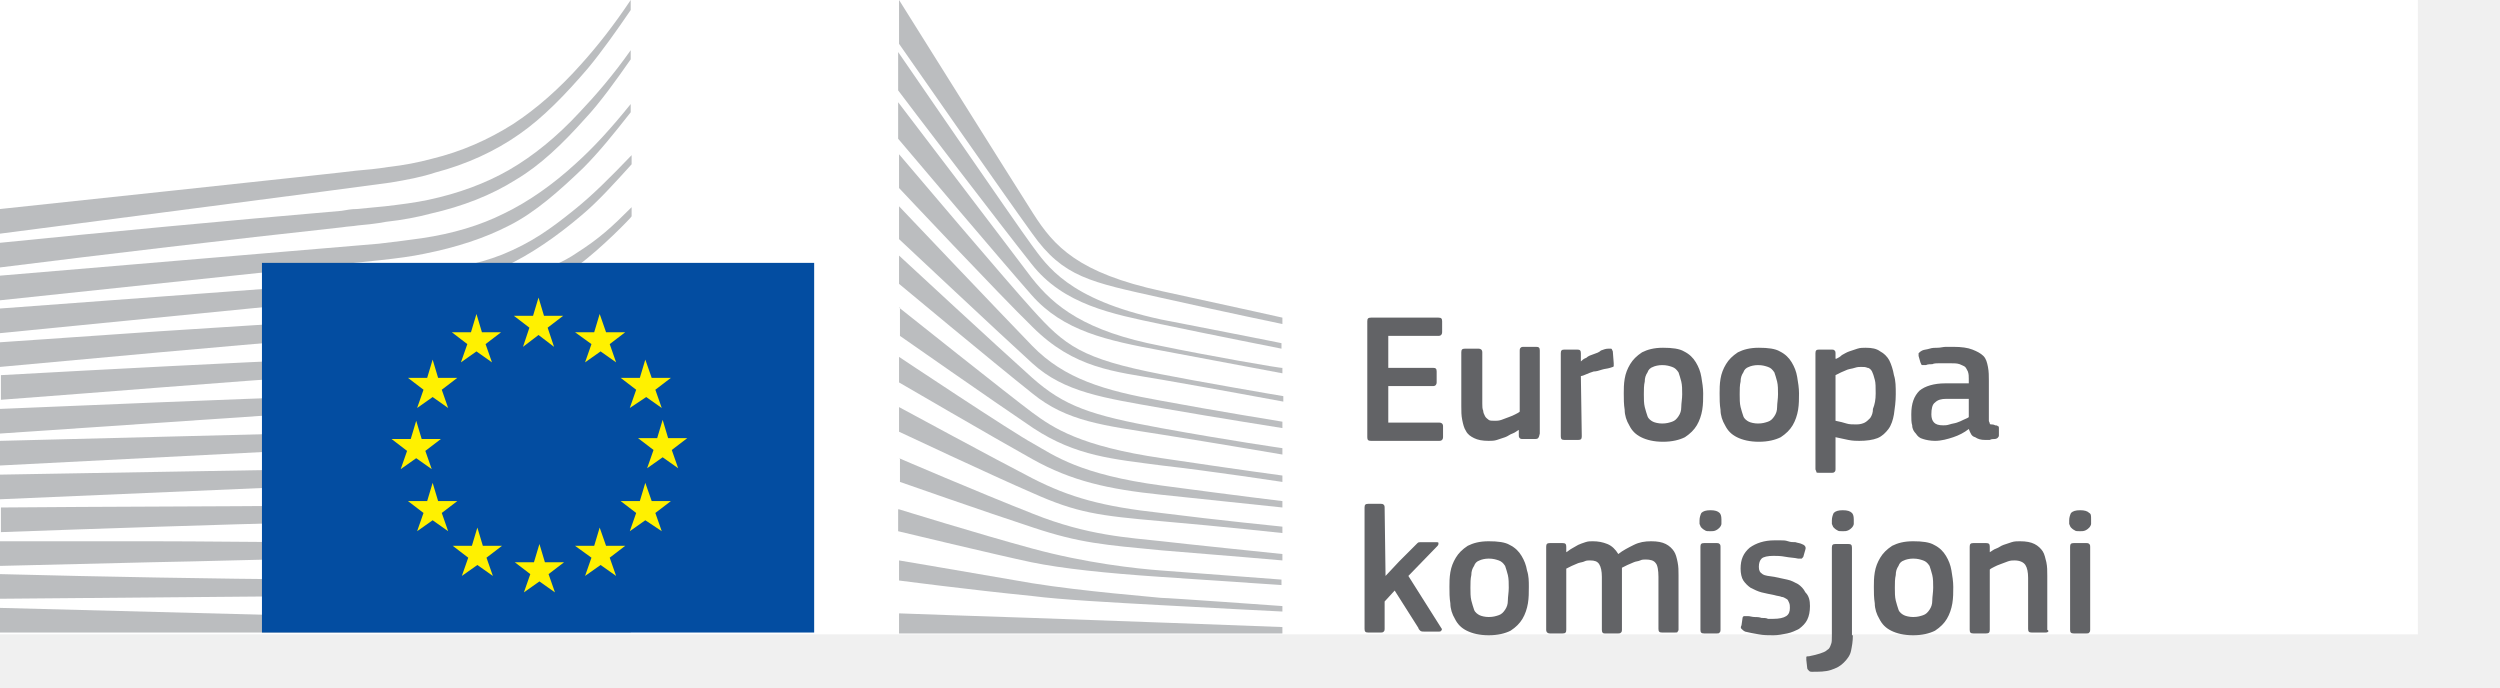
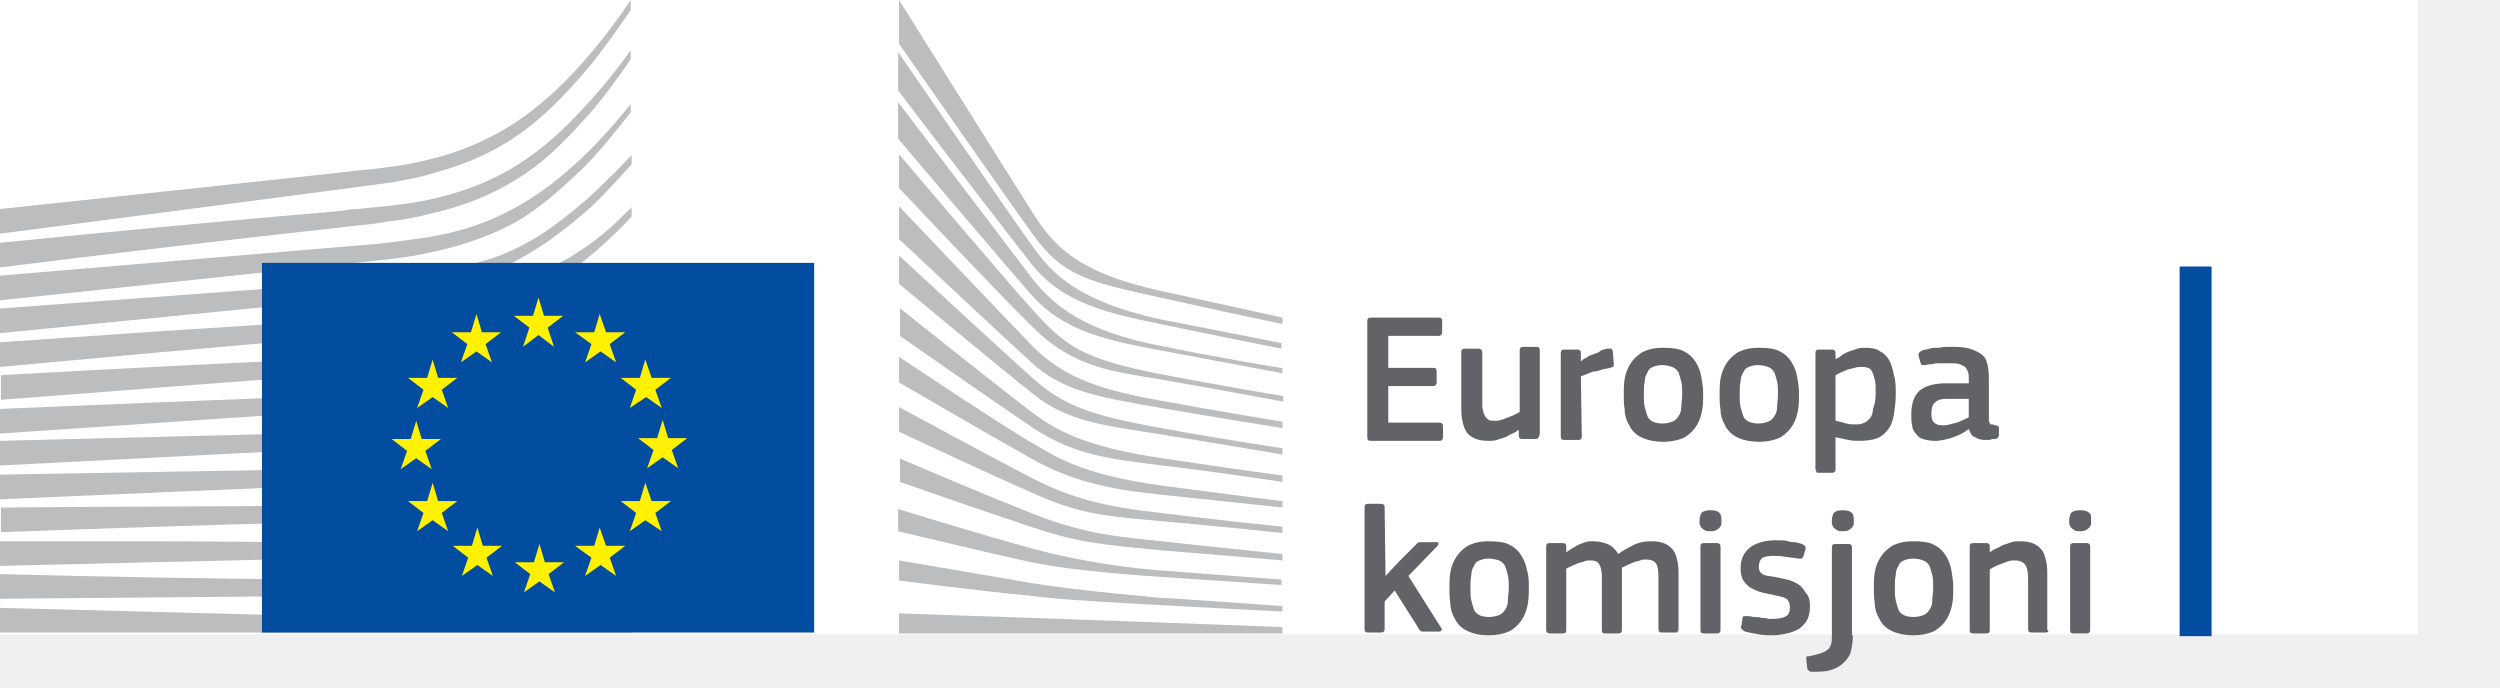
<svg xmlns="http://www.w3.org/2000/svg" version="1.1" id="Layer_1" x="0px" y="0px" viewBox="0 0 273.9 75.3" style="enable-background:new 0 0 273.9 75.3;" xml:space="preserve">
  <style type="text/css">
	.st0{fill:#FFFFFF;}
	.st1{fill:#BBBDBF;}
	.st2{fill:#034DA1;}
	.st3{fill:#FFF100;}
	.st4{fill:#626366;}
</style>
  <g>
    <path id="path-3" class="st0" d="M0,0h264.9v69.5H0V0z" />
  </g>
  <g id="Page-1">
    <g id="Version-2-menu" transform="translate(-131, -108)">
      <g id="Site-header" transform="translate(131, 108)">
        <g id="logo-copy">
          <g id="Group-20">
            <g id="Clip-39-Copy">
					</g>
            <g id="Group-18-Copy">
-               <path id="Fill-40" class="st1" d="M0,25.6c0,0,41.6-5.4,42.8-5.6c1.8-0.3,3.4-0.6,4.9-1.1c3.4-0.9,6.5-2.3,9.2-4.2        c2.6-1.8,5.1-4.4,7.5-7.2c1.5-1.8,3.2-4.2,4.7-6.4V0c-1.8,2.7-3.6,5-5.4,7c-2.4,2.7-4.9,4.9-7.5,6.6c-2.7,1.7-5.6,3-8.9,3.8        c-1.5,0.4-3,0.7-4.8,0.9c-1.2,0.2-2.3,0.3-3.5,0.4c-0.4,0.1-39,4.2-39,4.2S0,25.6,0,25.6z" />
+               <path id="Fill-40" class="st1" d="M0,25.6c0,0,41.6-5.4,42.8-5.6c1.8-0.3,3.4-0.6,4.9-1.1c3.4-0.9,6.5-2.3,9.2-4.2        c2.6-1.8,5.1-4.4,7.5-7.2c1.5-1.8,3.2-4.2,4.7-6.4V0c-1.8,2.7-3.6,5-5.4,7c-2.4,2.7-4.9,4.9-7.5,6.6c-2.7,1.7-5.6,3-8.9,3.8        c-1.5,0.4-3,0.7-4.8,0.9c-1.2,0.2-2.3,0.3-3.5,0.4c-0.4,0.1-39,4.2-39,4.2L0,25.6z" />
              <path id="Fill-41" class="st1" d="M55.8,18.6c-2.6,1.5-5.6,2.6-8.9,3.3c-1.4,0.3-3,0.5-4.7,0.7c-1,0.1-2.1,0.2-3.1,0.3        c-0.6,0-1.1,0.1-1.7,0.2C24.6,24.2,11.9,25.4,0,26.6v2.7c12-1.5,24.7-3,37.5-4.4c0.6-0.1,1.1-0.1,1.7-0.2        c1-0.1,2.1-0.2,3.1-0.4c1.8-0.2,3.4-0.5,4.9-0.9c3.5-0.8,6.6-2,9.3-3.7c2.7-1.6,5.1-3.9,7.6-6.7c1.6-1.7,3.4-4.2,5-6.5v-1        c-1.9,2.7-3.8,4.9-5.6,6.8C61,15,58.4,17.1,55.8,18.6" />
              <path id="Fill-42" class="st1" d="M63.1,17.9c-2.5,2.3-5.2,4.2-7.9,5.5c-2.6,1.3-5.6,2.2-9,2.7c-1.4,0.2-3,0.4-4.7,0.6L0,30.2        v2.7L36.9,29l4.8-0.5c1.8-0.2,3.4-0.4,4.8-0.7c3.5-0.7,6.6-1.7,9.3-3.1c2.8-1.4,5.5-3.8,8.1-6.3c1.7-1.7,3.4-3.8,5.2-6.1v-0.9        C67,14,65.1,16.1,63.1,17.9" />
              <path id="Fill-43" class="st1" d="M53.1,32c-2.4,1.4-4.2,2.1-7.7,2.5c-2.1,0.2-4.2,0.3-6.3,0.4c-1,0.1-2,0.1-3,0.2        c-6.3,0.4-12.4,0.8-18.7,1.2L0,37.5v2.7l17.5-1.6c5.7-0.5,12.2-1.1,18.7-1.6l4.7-0.4c1.8-0.1,3.3-0.3,4.7-0.5        c3.6-0.5,6.6-1.2,9.3-2.2c2.9-1.1,5.6-2.8,8.4-4.8c2.5-1.8,5.9-5.3,5.9-5.4v-1c-2.2,2.2-3.5,3.4-6,5        C60.2,29.8,55.2,30.8,53.1,32" />
              <path id="Fill-44" class="st1" d="M54,37.2c-2.6,0.8-5.6,1.3-9,1.6c-1.4,0.1-2.9,0.2-4.6,0.3l-4.6,0.2        c-11.5,0.5-23,1.1-35.7,1.8v2.7c12.1-0.9,23.9-1.9,35.8-2.7l4.6-0.3c1.8-0.1,3.3-0.2,4.7-0.4c3.5-0.4,6.6-1,9.2-1.9        c3-0.9,5.9-2.3,8.6-4.1c2-1.3,4-2.8,6.2-4.7l0,0c-2.3,2-4.5,2.4-6.7,3.8C59.7,35.1,56.8,36.3,54,37.2" />
              <path id="Fill-45" class="st1" d="M53.5,41.7c-2.6,0.6-5.5,1-9,1.3c-1.4,0.1-2.8,0.2-4.6,0.2l-4.6,0.2        C23.8,43.8,12,44.3,0,44.8v2.7c11.9-0.8,23.6-1.6,35.4-2.4l4.6-0.3c1.8-0.1,3.3-0.2,4.6-0.3c3.6-0.3,6.5-0.8,9.2-1.5        c3-0.8,6-1.9,8.7-3.4c2.1-1.1,4.3-2.5,6.5-4.2v-1.2c-2.4,1.7-4.7,3.2-7,4.3C59.4,40,56.5,41,53.5,41.7" />
              <path id="Fill-46" class="st1" d="M53.1,46.1c-2.6,0.5-5.5,0.8-9,1c-1.3,0.1-2.7,0.1-4.5,0.2L0,48.3V51l35.1-1.8l4.6-0.2        c1.8-0.1,3.2-0.2,4.6-0.3c3.5-0.3,6.4-0.7,9.1-1.2c3.1-0.6,6-1.6,8.8-2.8c2.3-1,4.5-2.1,6.9-3.6V40c-2.5,1.5-4.9,2.7-7.3,3.6        C59.1,44.7,56.1,45.6,53.1,46.1" />
              <path id="Fill-47" class="st1" d="M52.8,50.5c-4.9,0.7-9.9,0.7-14.7,0.8c-1.1,0-2.2,0-3.3,0.1L0,52v2.7l34.9-1.5        c1.1-0.1,2.2-0.1,3.3-0.1c4.9-0.2,9.9-0.4,14.8-1.2c3.1-0.5,6.1-1.2,8.9-2.2c2.3-0.8,4.7-1.8,7.2-3v-1        c-2.6,1.2-5.1,2.2-7.5,2.9C58.8,49.5,55.9,50.1,52.8,50.5" />
              <path id="Fill-48" class="st1" d="M52.6,55c-4.6,0.4-9.2,0.4-13.7,0.4c-1.4,0-2.8,0-4.2,0c-11.5,0.1-23,0.1-34.6,0.2v2.7        c11.1-0.4,22.9-0.8,34.7-1.1c1.4,0,2.8-0.1,4.2-0.1c4.5-0.1,9.2-0.2,13.8-0.7c3.2-0.3,6.1-0.9,8.9-1.6c2.4-0.6,5-1.4,7.5-2.4        v-1c-2.6,0.9-5.2,1.7-7.7,2.3C58.6,54.3,55.7,54.7,52.6,55" />
              <path id="Fill-49" class="st1" d="M52.4,59.4c-1.9,0.1-4,0.1-6.3,0.1c-0.9,0-1.8,0-2.6,0l-9-0.1c-6.1,0-12.2-0.1-17.9-0.1        L0,59.3V62l16.6-0.4c5.7-0.1,11.8-0.3,17.9-0.4l9-0.1c2.5,0,5.7-0.1,9-0.3c3.2-0.2,6.1-0.5,9-1c2.5-0.4,5.1-1,7.7-1.6v-1        c-2.7,0.6-5.3,1.1-7.9,1.5C58.5,59,55.6,59.3,52.4,59.4" />
              <path id="Fill-50" class="st1" d="M43.3,63.6l-8.9-0.1C23,63.4,11.6,63.2,0,62.9v2.7c11.1-0.1,22.8-0.2,34.4-0.3l8.9-0.1        c3-0.1,6-0.1,8.9-0.2c6.1-0.2,11.6-0.6,16.8-1.3v-0.9c-5.2,0.6-10.7,0.9-16.8,0.9C49.3,63.7,46.3,63.7,43.3,63.6" />
              <path id="Fill-51" class="st1" d="M69.1,68.4L0,66.6v2.7h69.1V68.4z" />
              <path id="Fill-52" class="st1" d="M62.9,23c-2.6,2.1-4.7,3.6-7.9,4.9c-2.8,1.1-5.8,1.6-9.2,2.1c-2.2,0.3-4.5,0.8-6.7,0.9        c-0.9,0.1-1.8,0.1-2.7,0.2L0,33.8v2.7l36.5-3.6l4.7-0.4c1.8-0.2,3.3-0.4,4.8-0.6c3.5-0.6,6.6-1.4,9.3-2.7        c2.8-1.3,5.7-3.3,8.4-5.6c1.8-1.5,3.6-3.5,5.5-5.6v-1C66.8,19.5,64.9,21.4,62.9,23" />
              <path id="Fill-53" class="st1" d="M98.5,0c0,0,12.4,19.8,14.7,23.4c2.3,3.6,4.9,6.5,14.1,8.5s13.2,2.9,13.2,2.9v0.7        c0,0-5.8-1.2-13.4-2.9s-10.6-2.2-14-7c-2.9-4-14.6-20.8-14.6-20.8V0z" />
              <path id="Fill-54" class="st1" d="M98.5,22.6c0,0,11.3,11.9,14.6,15.3c3.5,3.6,7.9,4.9,14.1,6c5.9,1.1,13.3,2.3,13.3,2.3v0.7        c0,0-7-1.1-13.3-2.2c-6.2-1.1-10.6-1.7-14.1-4.9c-3.2-2.9-14.6-13.6-14.6-13.6V22.6z" />
              <path id="Fill-55" class="st1" d="M98.5,28c0,0,10.8,10,14.6,13.4c3.5,3.1,6.4,4.1,14.1,5.5s13.3,2.2,13.3,2.2v0.7        c0,0-7-1.2-13.3-2.2s-10.3-1.4-14.1-4.5c-4.4-3.5-14.6-12-14.6-12V28z" />
              <path id="Fill-56" class="st1" d="M98.5,33.7c0,0,12.3,9.8,14.6,11.5c2.3,1.7,5.3,3.7,14.2,5c8.7,1.3,13.2,1.9,13.2,1.9v0.7        c0,0-7.9-1.2-13.2-1.8c-5.3-0.7-9.4-1-14.1-4.1c-4.6-3.1-14.6-10.1-14.6-10.1v-3.1C98.6,33.7,98.5,33.7,98.5,33.7z" />
              <path id="Fill-57" class="st1" d="M98.5,39.1c0,0,12.3,8.2,14.7,9.5c2.3,1.3,5.1,3.4,14.1,4.6c9,1.2,13.2,1.7,13.2,1.7v0.7        c0,0-7.5-0.8-13.3-1.4c-5.8-0.6-9.8-1.5-14.1-3.9c-4.3-2.4-14.6-8.4-14.6-8.4V39.1z" />
              <path id="Fill-58" class="st1" d="M98.5,44.6c0,0,10.9,5.9,14.6,7.8c4.1,2.1,7.7,3.1,14.1,3.8c6.3,0.8,13.3,1.5,13.3,1.5v0.7        c0,0-6.4-0.7-13.3-1.3c-6.8-0.6-9.2-0.9-14.1-3.1c-4.4-1.9-14.6-6.7-14.6-6.7V44.6z" />
              <path id="Fill-59" class="st1" d="M98.5,50.2c0,0,8.6,3.7,14.7,6.1c6,2.4,10.5,2.6,14.1,3c1.6,0.2,13.2,1.4,13.2,1.4v0.7        c0,0-6.9-0.6-13.2-1.1c-6.3-0.6-9-0.8-14.1-2.5c-5.2-1.7-14.6-5-14.6-5v-2.6C98.6,50.2,98.5,50.2,98.5,50.2z" />
              <path id="Fill-60" class="st1" d="M98.5,55.8c0,0,8.7,2.7,14.6,4.3s11.4,2.2,14.1,2.4s13.2,1,13.2,1v0.6c0,0-6-0.4-13.3-0.9        c-5.9-0.4-10.7-0.9-14.1-1.6c-3.8-0.8-14.6-3.4-14.6-3.4v-2.4C98.4,55.8,98.5,55.8,98.5,55.8z" />
              <path id="Fill-61" class="st1" d="M98.5,61.4c0,0,7.1,1.2,14.6,2.5c5.6,0.9,13.3,1.5,14.1,1.6c0.8,0,13.3,0.9,13.3,0.9V67        c0,0-8-0.4-13.3-0.7c-5.5-0.3-11-0.6-14.1-1c-7-0.7-14.6-1.7-14.6-1.7V61.4z" />
              <path id="Fill-62" class="st1" d="M98.5,67.2c0,0,11.2,0.4,14.6,0.5s27.4,1,27.4,1v0.7h-42V67.2z" />
              <path id="Fill-63" class="st1" d="M127.2,35c-10.2-2.2-12.5-5.9-14.2-8.2S98.4,5.7,98.4,5.7v4.2c0.5,0.7,11.5,15.1,14.6,19        c3.5,4.5,8.9,5.5,14.1,6.6c5.2,1.1,13.3,2.7,13.3,2.7v-0.6C140.5,37.6,129.8,35.5,127.2,35" />
              <path id="Fill-64" class="st1" d="M127.2,37.9c-8.3-1.6-11.7-4.3-14.2-7.5c-2.4-3.2-14.6-19.2-14.6-19.2v4        c0.5,0.6,11.6,13.7,14.6,17.1c3.5,4,8.3,5,14.2,6.1s13.3,2.5,13.3,2.5v-0.6C140.5,40.4,132,38.9,127.2,37.9" />
              <path id="Fill-65" class="st1" d="M127.2,41c-8.7-1.7-10.5-3.1-14.1-7.1c-2.3-2.5-14.1-16.4-14.6-17v3.7        c0,0,11,11.7,14.6,15.2c4.6,4.6,9,4.9,14.2,5.8c5.2,0.9,13.3,2.4,13.3,2.4v-0.6C140.5,43.4,130.7,41.7,127.2,41" />
              <path id="Fill-66" class="st2" d="M89.3,28.8H28.7v40.5h60.5V28.8H89.3z" />
              <path id="Fill-67" class="st3" d="M59.6,34.6h2.1L60,35.9l0.7,2.1L59,36.7L57.3,38l0.7-2.1l-1.7-1.3h2.1l0.6-2L59.6,34.6z" />
              <path id="Fill-68" class="st3" d="M59.7,61.6h2.1l-1.7,1.3l0.7,2l-1.7-1.2l-1.7,1.2l0.7-2l-1.7-1.3h2.1l0.6-2L59.7,61.6z" />
              <path id="Fill-69" class="st3" d="M66.4,59.8h2.1l-1.7,1.3l0.7,2l-1.7-1.2l-1.7,1.2l0.7-2L63,59.8h2.1l0.6-2L66.4,59.8z" />
              <path id="Fill-70" class="st3" d="M66.4,36.4h2.1l-1.7,1.3l0.7,2l-1.7-1.2l-1.7,1.2l0.7-2L63,36.4h2.1l0.6-2L66.4,36.4z" />
              <path id="Fill-71" class="st3" d="M71.4,41.4h2.1l-1.7,1.3l0.7,2l-1.7-1.2L69,44.7l0.7-2L68,41.4h2.1l0.6-2L71.4,41.4z" />
              <path id="Fill-72" class="st3" d="M71.4,54.9h2.1l-1.7,1.3l0.7,2L70.7,57L69,58.2l0.7-2L68,54.9h2.1l0.6-2L71.4,54.9z" />
              <path id="Fill-73" class="st3" d="M73.2,48h2.1l-1.7,1.3l0.7,2l-1.7-1.2l-1.7,1.2l0.7-2L69.9,48H72l0.6-2L73.2,48z" />
              <path id="Fill-74" class="st3" d="M52.8,36.4h2.1l-1.7,1.3l0.7,2l-1.7-1.2l-1.7,1.2l0.7-2l-1.7-1.3h2.1l0.6-2L52.8,36.4z" />
              <path id="Fill-75" class="st3" d="M48,41.4h2.1l-1.7,1.3l0.7,2l-1.7-1.2l-1.7,1.2l0.7-2l-1.7-1.3h2.1l0.6-2L48,41.4z" />
              <path id="Fill-76" class="st3" d="M46.2,48.1h2.1l-1.7,1.3l0.7,2l-1.7-1.2l-1.7,1.2l0.7-2l-1.7-1.3H45l0.6-2L46.2,48.1z" />
              <path id="Fill-77" class="st3" d="M48,54.9h2.1l-1.7,1.3l0.7,2L47.4,57l-1.7,1.2l0.7-2l-1.7-1.3h2.1l0.6-2L48,54.9z" />
              <path id="Fill-78" class="st3" d="M52.9,59.8H55l-1.7,1.3l0.7,2l-1.7-1.2l-1.7,1.2l0.7-2l-1.7-1.3h2.1l0.6-2L52.9,59.8z" />
            </g>
          </g>
        </g>
      </g>
    </g>
  </g>
  <g>
    <path class="st4" d="M149.8,35.2c0-0.3,0.1-0.4,0.4-0.4h7.4c0.3,0,0.4,0.1,0.4,0.4v1.2c0,0.2-0.1,0.4-0.4,0.4h-5.5v3.5h4.9   c0.3,0,0.4,0.1,0.4,0.4v1.2c0,0.2-0.1,0.4-0.4,0.4h-4.9v4h5.6c0.2,0,0.4,0.1,0.4,0.4v1.2c0,0.2-0.1,0.4-0.4,0.4h-7.5   c-0.3,0-0.4-0.1-0.4-0.4V35.2z" />
    <path class="st4" d="M168.2,48.1h-1.4c-0.1,0-0.2,0-0.3-0.1s-0.1-0.2-0.1-0.3v-0.6l0,0c-0.2,0.1-0.4,0.3-0.7,0.4   c-0.3,0.1-0.5,0.3-0.8,0.4c-0.3,0.1-0.6,0.2-0.9,0.3s-0.6,0.1-0.9,0.1c-0.7,0-1.2-0.1-1.6-0.3c-0.4-0.2-0.7-0.4-0.9-0.8   c-0.2-0.3-0.3-0.7-0.4-1.2c-0.1-0.5-0.1-0.9-0.1-1.5v-5.9c0-0.3,0.1-0.4,0.4-0.4h1.5c0.2,0,0.4,0.1,0.4,0.4v5.6   c0,0.3,0,0.6,0.1,0.8c0,0.2,0.1,0.4,0.2,0.6c0.1,0.2,0.3,0.3,0.4,0.4s0.4,0.1,0.7,0.1c0.2,0,0.4,0,0.7-0.1s0.5-0.2,0.8-0.3   s0.5-0.2,0.7-0.3s0.4-0.2,0.5-0.3v-6.7c0-0.1,0-0.2,0.1-0.3s0.2-0.1,0.3-0.1h1.4c0.3,0,0.4,0.1,0.4,0.4v9.1   C168.6,48,168.5,48.1,168.2,48.1z" />
    <path class="st4" d="M173.3,47.8c0,0.3-0.1,0.4-0.4,0.4h-1.5c-0.3,0-0.4-0.1-0.4-0.4v-9.1c0-0.3,0.1-0.4,0.4-0.4h1.4   c0.3,0,0.4,0.1,0.4,0.4v0.9l0,0c0.1-0.1,0.3-0.3,0.6-0.4c0.2-0.2,0.5-0.3,0.8-0.4c0.3-0.1,0.6-0.2,0.8-0.4c0.3-0.1,0.5-0.2,0.8-0.2   c0.1,0,0.2,0,0.3,0s0.1,0.1,0.2,0.3l0.1,1.3c0,0.1,0,0.3,0,0.3c0,0.1-0.1,0.1-0.4,0.2c-0.3,0.1-0.6,0.1-0.9,0.2s-0.6,0.2-0.9,0.2   c-0.3,0.1-0.6,0.2-0.8,0.3s-0.5,0.2-0.6,0.2L173.3,47.8L173.3,47.8z" />
    <path class="st4" d="M186.6,43.1c0,0.6,0,1.2-0.1,1.8s-0.3,1.2-0.6,1.7s-0.7,0.9-1.3,1.3c-0.6,0.3-1.4,0.5-2.4,0.5   s-1.8-0.2-2.4-0.5s-1-0.7-1.3-1.3c-0.3-0.5-0.5-1.1-0.5-1.7c-0.1-0.6-0.1-1.2-0.1-1.8c0-0.5,0-1,0.1-1.6s0.3-1.1,0.6-1.6   s0.7-0.9,1.3-1.3c0.6-0.3,1.3-0.5,2.3-0.5s1.8,0.1,2.3,0.4c0.6,0.3,1,0.7,1.3,1.2s0.5,1,0.6,1.6C186.5,41.9,186.6,42.5,186.6,43.1z    M184.3,43.2c0-0.5,0-1-0.1-1.4s-0.2-0.7-0.3-1c-0.2-0.3-0.4-0.5-0.7-0.6s-0.6-0.2-1.1-0.2c-0.4,0-0.8,0.1-1,0.2   c-0.3,0.1-0.5,0.3-0.6,0.6c-0.2,0.3-0.3,0.6-0.3,1c-0.1,0.4-0.1,0.9-0.1,1.4s0,1,0.1,1.4s0.2,0.7,0.3,1s0.4,0.5,0.6,0.6   s0.6,0.2,1,0.2c0.5,0,0.8-0.1,1.1-0.2c0.3-0.1,0.5-0.3,0.7-0.6s0.3-0.6,0.3-1S184.3,43.7,184.3,43.2z" />
    <path class="st4" d="M197.1,43.1c0,0.6,0,1.2-0.1,1.8s-0.3,1.2-0.6,1.7s-0.7,0.9-1.3,1.3c-0.6,0.3-1.4,0.5-2.4,0.5   s-1.8-0.2-2.4-0.5s-1-0.7-1.3-1.3c-0.3-0.5-0.5-1.1-0.5-1.7c-0.1-0.6-0.1-1.2-0.1-1.8c0-0.5,0-1,0.1-1.6s0.3-1.1,0.6-1.6   s0.7-0.9,1.3-1.3c0.6-0.3,1.3-0.5,2.3-0.5s1.8,0.1,2.3,0.4c0.6,0.3,1,0.7,1.3,1.2s0.5,1,0.6,1.6C197,41.9,197.1,42.5,197.1,43.1z    M194.8,43.2c0-0.5,0-1-0.1-1.4s-0.2-0.7-0.3-1c-0.2-0.3-0.4-0.5-0.7-0.6s-0.6-0.2-1.1-0.2c-0.4,0-0.8,0.1-1,0.2   c-0.3,0.1-0.5,0.3-0.6,0.6c-0.2,0.3-0.3,0.6-0.3,1c-0.1,0.4-0.1,0.9-0.1,1.4s0,1,0.1,1.4s0.2,0.7,0.3,1s0.4,0.5,0.6,0.6   s0.6,0.2,1,0.2c0.5,0,0.8-0.1,1.1-0.2c0.3-0.1,0.5-0.3,0.7-0.6s0.3-0.6,0.3-1S194.8,43.7,194.8,43.2z" />
    <path class="st4" d="M207.7,43.2c0,0.8-0.1,1.5-0.2,2.2c-0.1,0.6-0.3,1.2-0.6,1.6c-0.3,0.4-0.7,0.8-1.2,1s-1.2,0.3-2,0.3   c-0.3,0-0.7,0-1.2-0.1s-0.9-0.2-1.4-0.3l0,0v3.5c0,0.1,0,0.2-0.1,0.3s-0.2,0.1-0.3,0.1h-1.4c-0.2,0-0.3,0-0.3-0.1s-0.1-0.2-0.1-0.3   V38.7c0-0.3,0.1-0.4,0.4-0.4h1.4c0.1,0,0.2,0,0.3,0.1s0.1,0.2,0.1,0.3v0.6h0.1c0.2-0.1,0.4-0.2,0.6-0.4c0.2-0.1,0.5-0.3,0.8-0.4   c0.3-0.1,0.6-0.2,0.9-0.3s0.6-0.1,0.9-0.1c0.7,0,1.2,0.1,1.6,0.4c0.4,0.2,0.8,0.6,1,1s0.4,1,0.5,1.6   C207.7,41.7,207.7,42.4,207.7,43.2z M205.5,43.1c0-0.6,0-1.2-0.1-1.5c-0.1-0.4-0.2-0.7-0.3-0.9s-0.3-0.4-0.5-0.4   c-0.2-0.1-0.4-0.1-0.7-0.1c-0.2,0-0.4,0-0.7,0.1s-0.5,0.1-0.8,0.2c-0.2,0.1-0.5,0.2-0.7,0.3s-0.4,0.2-0.6,0.3v5   c0.5,0.1,0.9,0.2,1.2,0.3s0.7,0.1,1.1,0.1c0.4,0,0.7-0.1,0.9-0.2c0.2-0.1,0.4-0.3,0.6-0.5c0.2-0.3,0.3-0.6,0.3-1   C205.4,44.3,205.5,43.8,205.5,43.1z" />
    <path class="st4" d="M215.7,47c-0.5,0.4-1.1,0.7-1.7,0.9c-0.6,0.2-1.3,0.4-2,0.4c-0.5,0-1-0.1-1.3-0.2c-0.4-0.1-0.6-0.3-0.8-0.6   c-0.2-0.2-0.4-0.5-0.4-0.9c-0.1-0.3-0.1-0.7-0.1-1.2c0-1.2,0.3-2,0.9-2.6c0.6-0.5,1.6-0.8,2.8-0.8h2.6v-0.5c0-0.3,0-0.5-0.1-0.8   c-0.1-0.2-0.2-0.4-0.3-0.5s-0.4-0.2-0.6-0.3c-0.3-0.1-0.6-0.1-1-0.1c-0.2,0-0.4,0-0.6,0s-0.5,0-0.7,0s-0.5,0-0.7,0.1   c-0.2,0-0.5,0-0.7,0.1c-0.2,0-0.3,0-0.4,0c-0.1,0-0.1-0.1-0.2-0.3l-0.2-0.7c0-0.1,0-0.2,0-0.3c0.1-0.1,0.2-0.2,0.4-0.3   s0.5-0.1,0.8-0.2c0.3-0.1,0.6-0.1,0.9-0.1c0.3,0,0.6-0.1,0.9-0.1c0.3,0,0.6,0,0.8,0c0.9,0,1.6,0.1,2.1,0.3s0.9,0.4,1.2,0.7   s0.4,0.7,0.5,1.2s0.1,1,0.1,1.5v3.9c0,0.2,0,0.4,0,0.5s0.1,0.2,0.1,0.3s0.1,0.1,0.2,0.1c0.1,0,0.2,0,0.4,0.1c0.1,0,0.2,0,0.3,0.1   c0.1,0,0.1,0.1,0.1,0.2v0.8c0,0.2-0.2,0.4-0.5,0.4c-0.2,0-0.3,0-0.5,0.1c-0.2,0-0.3,0-0.5,0c-0.5,0-0.8-0.1-1.1-0.3   C216,47.8,215.9,47.5,215.7,47L215.7,47z M215.6,43.7h-2.4c-0.5,0-0.9,0.1-1.2,0.4c-0.3,0.2-0.4,0.7-0.4,1.3c0,0.4,0.1,0.7,0.3,0.9   s0.5,0.3,1,0.3c0.2,0,0.4,0,0.7-0.1s0.5-0.1,0.8-0.2c0.3-0.1,0.5-0.2,0.7-0.3s0.5-0.2,0.6-0.3v-2C215.7,43.7,215.6,43.7,215.6,43.7   z" />
    <path class="st4" d="M151.8,63.1l1.5-1.6l1.7-1.7c0.1-0.1,0.2-0.2,0.3-0.3s0.2-0.1,0.4-0.1h1.6c0.2,0,0.3,0,0.3,0.1s0,0.2-0.1,0.3   l-3.2,3.3l3.6,5.7c0.1,0.1,0.1,0.2,0,0.3s-0.1,0.1-0.3,0.1h-1.5c-0.2,0-0.4,0-0.5-0.1s-0.2-0.2-0.2-0.3l-2.6-4.1l-1.1,1.2v3   c0,0.1,0,0.2-0.1,0.3c-0.1,0.1-0.2,0.1-0.3,0.1h-1.4c-0.3,0-0.4-0.1-0.4-0.4V55.6c0-0.3,0.1-0.4,0.4-0.4h1.4c0.1,0,0.2,0,0.3,0.1   s0.1,0.2,0.1,0.3L151.8,63.1L151.8,63.1z" />
    <path class="st4" d="M167.5,64.3c0,0.6,0,1.2-0.1,1.8s-0.3,1.2-0.6,1.7s-0.7,0.9-1.3,1.3c-0.6,0.3-1.4,0.5-2.4,0.5   s-1.8-0.2-2.4-0.5s-1-0.7-1.3-1.3c-0.3-0.5-0.5-1.1-0.5-1.7c-0.1-0.6-0.1-1.2-0.1-1.8c0-0.5,0-1,0.1-1.6s0.3-1.1,0.6-1.6   s0.7-0.9,1.3-1.3c0.6-0.3,1.3-0.5,2.3-0.5s1.8,0.1,2.3,0.4c0.6,0.3,1,0.7,1.3,1.2s0.5,1,0.6,1.6C167.5,63.1,167.5,63.7,167.5,64.3z    M165.3,64.4c0-0.5,0-1-0.1-1.4s-0.2-0.7-0.3-1c-0.2-0.3-0.4-0.5-0.7-0.6s-0.6-0.2-1.1-0.2c-0.4,0-0.8,0.1-1,0.2   c-0.3,0.1-0.5,0.3-0.6,0.6c-0.2,0.3-0.3,0.6-0.3,1c-0.1,0.4-0.1,0.9-0.1,1.4s0,1,0.1,1.4s0.2,0.7,0.3,1s0.4,0.5,0.6,0.6   s0.6,0.2,1,0.2c0.5,0,0.8-0.1,1.1-0.2s0.5-0.3,0.7-0.6c0.2-0.3,0.3-0.6,0.3-1S165.3,64.9,165.3,64.4z" />
    <path class="st4" d="M183.8,69.2c0,0.1-0.1,0.1-0.3,0.1h-1.4c-0.3,0-0.4-0.1-0.4-0.4v-5.7c0-0.7-0.1-1.3-0.3-1.5   c-0.2-0.3-0.6-0.4-1.1-0.4c-0.2,0-0.4,0-0.6,0.1c-0.2,0.1-0.5,0.1-0.7,0.2c-0.2,0.1-0.5,0.2-0.7,0.3s-0.4,0.2-0.6,0.3   c0,0.1,0,0.2,0,0.4s0,0.4,0,0.6V69c0,0.1,0,0.2-0.1,0.3c-0.1,0.1-0.2,0.1-0.3,0.1h-1.5c-0.2,0-0.3-0.1-0.3-0.4v-5.8   c0-0.6-0.1-1.1-0.3-1.4c-0.2-0.3-0.5-0.4-1-0.4c-0.2,0-0.4,0-0.6,0.1s-0.4,0.1-0.7,0.2c-0.2,0.1-0.5,0.2-0.7,0.3s-0.4,0.2-0.6,0.3   V69c0,0.3-0.1,0.4-0.4,0.4h-1.4c-0.2,0-0.4-0.1-0.4-0.4v-9.1c0-0.3,0.1-0.4,0.4-0.4h1.4c0.3,0,0.4,0.1,0.4,0.4v0.6l0,0   c0.2-0.1,0.4-0.3,0.6-0.4s0.5-0.3,0.7-0.4s0.5-0.2,0.8-0.3s0.5-0.1,0.8-0.1c0.6,0,1.1,0.1,1.6,0.3s0.9,0.6,1.2,1.1   c0.5-0.4,1.1-0.7,1.7-1c0.6-0.3,1.2-0.4,1.9-0.4s1.2,0.1,1.6,0.3c0.4,0.2,0.7,0.5,0.9,0.8s0.3,0.7,0.4,1.2c0.1,0.5,0.1,0.9,0.1,1.4   v6C183.9,69.1,183.8,69.2,183.8,69.2z" />
    <path class="st4" d="M188.6,56.9c0,0.2,0,0.3,0,0.5c0,0.1-0.1,0.3-0.2,0.4c-0.1,0.1-0.2,0.2-0.4,0.3s-0.4,0.1-0.6,0.1   c-0.3,0-0.5,0-0.6-0.1c-0.2-0.1-0.3-0.2-0.4-0.3c-0.1-0.1-0.1-0.2-0.2-0.4c0-0.1,0-0.3,0-0.4c0-0.3,0.1-0.6,0.2-0.8   c0.2-0.2,0.5-0.3,1-0.3s0.8,0.1,1,0.3C188.5,56.3,188.6,56.5,188.6,56.9z M188.5,69c0,0.1,0,0.2-0.1,0.3s-0.1,0.1-0.3,0.1h-1.4   c-0.3,0-0.4-0.1-0.4-0.4v-9.1c0-0.3,0.1-0.4,0.4-0.4h1.4c0.1,0,0.2,0,0.3,0.1s0.1,0.2,0.1,0.3V69z" />
    <path class="st4" d="M198.3,66.4c0,0.6-0.1,1.1-0.3,1.5s-0.5,0.7-0.9,1c-0.4,0.2-0.8,0.4-1.3,0.5s-1,0.2-1.5,0.2s-1.1,0-1.6-0.1   c-0.6-0.1-1.1-0.2-1.5-0.3c-0.2-0.1-0.3-0.2-0.4-0.3s-0.1-0.2,0-0.4l0.1-0.7c0-0.2,0.1-0.3,0.2-0.3s0.2,0,0.4,0s0.5,0.1,0.7,0.1   c0.3,0,0.5,0,0.8,0.1c0.3,0,0.5,0,0.7,0.1c0.2,0,0.4,0,0.6,0c0.6,0,1.1-0.1,1.4-0.3s0.4-0.5,0.4-0.9c0-0.2,0-0.4-0.1-0.6   s-0.1-0.3-0.3-0.4s-0.3-0.2-0.5-0.2c-0.2-0.1-0.5-0.1-0.8-0.2c-0.5-0.1-1-0.2-1.4-0.3c-0.4-0.1-0.8-0.3-1.2-0.5   c-0.3-0.2-0.6-0.5-0.8-0.8s-0.3-0.8-0.3-1.3c0-1,0.3-1.7,1-2.3c0.7-0.5,1.6-0.8,2.7-0.8c0.2,0,0.4,0,0.7,0s0.5,0,0.8,0.1   s0.5,0.1,0.8,0.1c0.3,0.1,0.5,0.1,0.7,0.2c0.3,0.1,0.5,0.3,0.4,0.6l-0.2,0.7c0,0.1-0.1,0.2-0.2,0.3c-0.1,0-0.2,0-0.4,0   c-0.4-0.1-0.9-0.1-1.4-0.2s-1-0.1-1.3-0.1c-0.6,0-1.1,0.1-1.3,0.3s-0.3,0.5-0.3,0.9s0.1,0.6,0.4,0.8s0.7,0.2,1.3,0.3   c0.5,0.1,0.9,0.2,1.4,0.3s0.8,0.3,1.2,0.5c0.3,0.2,0.6,0.5,0.8,0.9C198.2,65.3,198.3,65.8,198.3,66.4z" />
    <path class="st4" d="M203,69.6c0,0.7-0.1,1.2-0.2,1.7c-0.1,0.5-0.4,0.9-0.8,1.3s-0.8,0.6-1.4,0.8c-0.6,0.2-1.3,0.2-2.1,0.2   c-0.1,0-0.2,0-0.3-0.1s-0.2-0.2-0.2-0.3l-0.1-0.9c0-0.2,0-0.3,0-0.3c0-0.1,0.1-0.1,0.3-0.1c0.5-0.1,0.9-0.2,1.2-0.3   c0.3-0.1,0.6-0.2,0.8-0.4c0.2-0.1,0.3-0.3,0.4-0.6c0.1-0.2,0.1-0.5,0.1-0.9V60c0-0.3,0.1-0.4,0.4-0.4h1.4c0.3,0,0.4,0.1,0.4,0.4   v9.6H203z M203.1,56.9c0,0.2,0,0.3,0,0.5c0,0.1-0.1,0.3-0.2,0.4c-0.1,0.1-0.2,0.2-0.4,0.3s-0.4,0.1-0.6,0.1c-0.3,0-0.5,0-0.6-0.1   c-0.2-0.1-0.3-0.2-0.4-0.3c-0.1-0.1-0.1-0.2-0.2-0.4c0-0.1,0-0.3,0-0.4c0-0.3,0.1-0.6,0.2-0.8c0.2-0.2,0.5-0.3,1-0.3s0.8,0.1,1,0.3   C203,56.3,203.1,56.5,203.1,56.9z" />
    <path class="st4" d="M214,64.3c0,0.6,0,1.2-0.1,1.8s-0.3,1.2-0.6,1.7s-0.7,0.9-1.3,1.3c-0.6,0.3-1.4,0.5-2.4,0.5s-1.8-0.2-2.4-0.5   s-1-0.7-1.3-1.3c-0.3-0.5-0.5-1.1-0.5-1.7c-0.1-0.6-0.1-1.2-0.1-1.8c0-0.5,0-1,0.1-1.6s0.3-1.1,0.6-1.6s0.7-0.9,1.3-1.3   c0.6-0.3,1.3-0.5,2.3-0.5s1.8,0.1,2.3,0.4c0.6,0.3,1,0.7,1.3,1.2s0.5,1,0.6,1.6C213.9,63.1,214,63.7,214,64.3z M211.8,64.4   c0-0.5,0-1-0.1-1.4s-0.2-0.7-0.3-1c-0.2-0.3-0.4-0.5-0.7-0.6s-0.6-0.2-1.1-0.2c-0.4,0-0.8,0.1-1,0.2c-0.3,0.1-0.5,0.3-0.6,0.6   c-0.2,0.3-0.3,0.6-0.3,1c-0.1,0.4-0.1,0.9-0.1,1.4s0,1,0.1,1.4s0.2,0.7,0.3,1s0.4,0.5,0.6,0.6s0.6,0.2,1,0.2c0.5,0,0.8-0.1,1.1-0.2   s0.5-0.3,0.7-0.6c0.2-0.3,0.3-0.6,0.3-1S211.8,64.9,211.8,64.4z" />
    <path class="st4" d="M224.4,69.2c-0.1,0.1-0.2,0.1-0.3,0.1h-1.5c-0.3,0-0.4-0.1-0.4-0.4v-5.6c0-0.6-0.1-1.1-0.3-1.4   s-0.6-0.5-1.2-0.5c-0.2,0-0.4,0-0.7,0.1s-0.5,0.2-0.8,0.3s-0.5,0.2-0.7,0.3s-0.4,0.2-0.5,0.3V69c0,0.3-0.1,0.4-0.4,0.4h-1.4   c-0.3,0-0.4-0.1-0.4-0.4v-9.1c0-0.3,0.1-0.4,0.4-0.4h1.4c0.3,0,0.4,0.1,0.4,0.4v0.6l0,0l0,0c0.2-0.1,0.4-0.3,0.7-0.4   c0.3-0.1,0.5-0.3,0.8-0.4s0.6-0.2,0.9-0.3s0.6-0.1,0.9-0.1c0.7,0,1.2,0.1,1.6,0.3c0.4,0.2,0.7,0.5,0.9,0.8s0.3,0.8,0.4,1.2   c0.1,0.5,0.1,0.9,0.1,1.5V69C224.5,69.1,224.4,69.2,224.4,69.2z" />
    <path class="st4" d="M229.1,56.9c0,0.2,0,0.3,0,0.5c0,0.1-0.1,0.3-0.2,0.4c-0.1,0.1-0.2,0.2-0.4,0.3s-0.4,0.1-0.6,0.1   c-0.3,0-0.5,0-0.6-0.1c-0.2-0.1-0.3-0.2-0.4-0.3c-0.1-0.1-0.1-0.2-0.2-0.4c0-0.1,0-0.3,0-0.4c0-0.3,0.1-0.6,0.2-0.8   c0.2-0.2,0.5-0.3,1-0.3s0.8,0.1,1,0.3C229.1,56.3,229.1,56.5,229.1,56.9z M229,69c0,0.1,0,0.2-0.1,0.3s-0.1,0.1-0.3,0.1h-1.4   c-0.3,0-0.4-0.1-0.4-0.4v-9.1c0-0.3,0.1-0.4,0.4-0.4h1.4c0.1,0,0.2,0,0.3,0.1s0.1,0.2,0.1,0.3V69z" />
  </g>
+   <rect x="238.8" y="29.2" class="st2" width="3.5" height="40.5" />
</svg>
